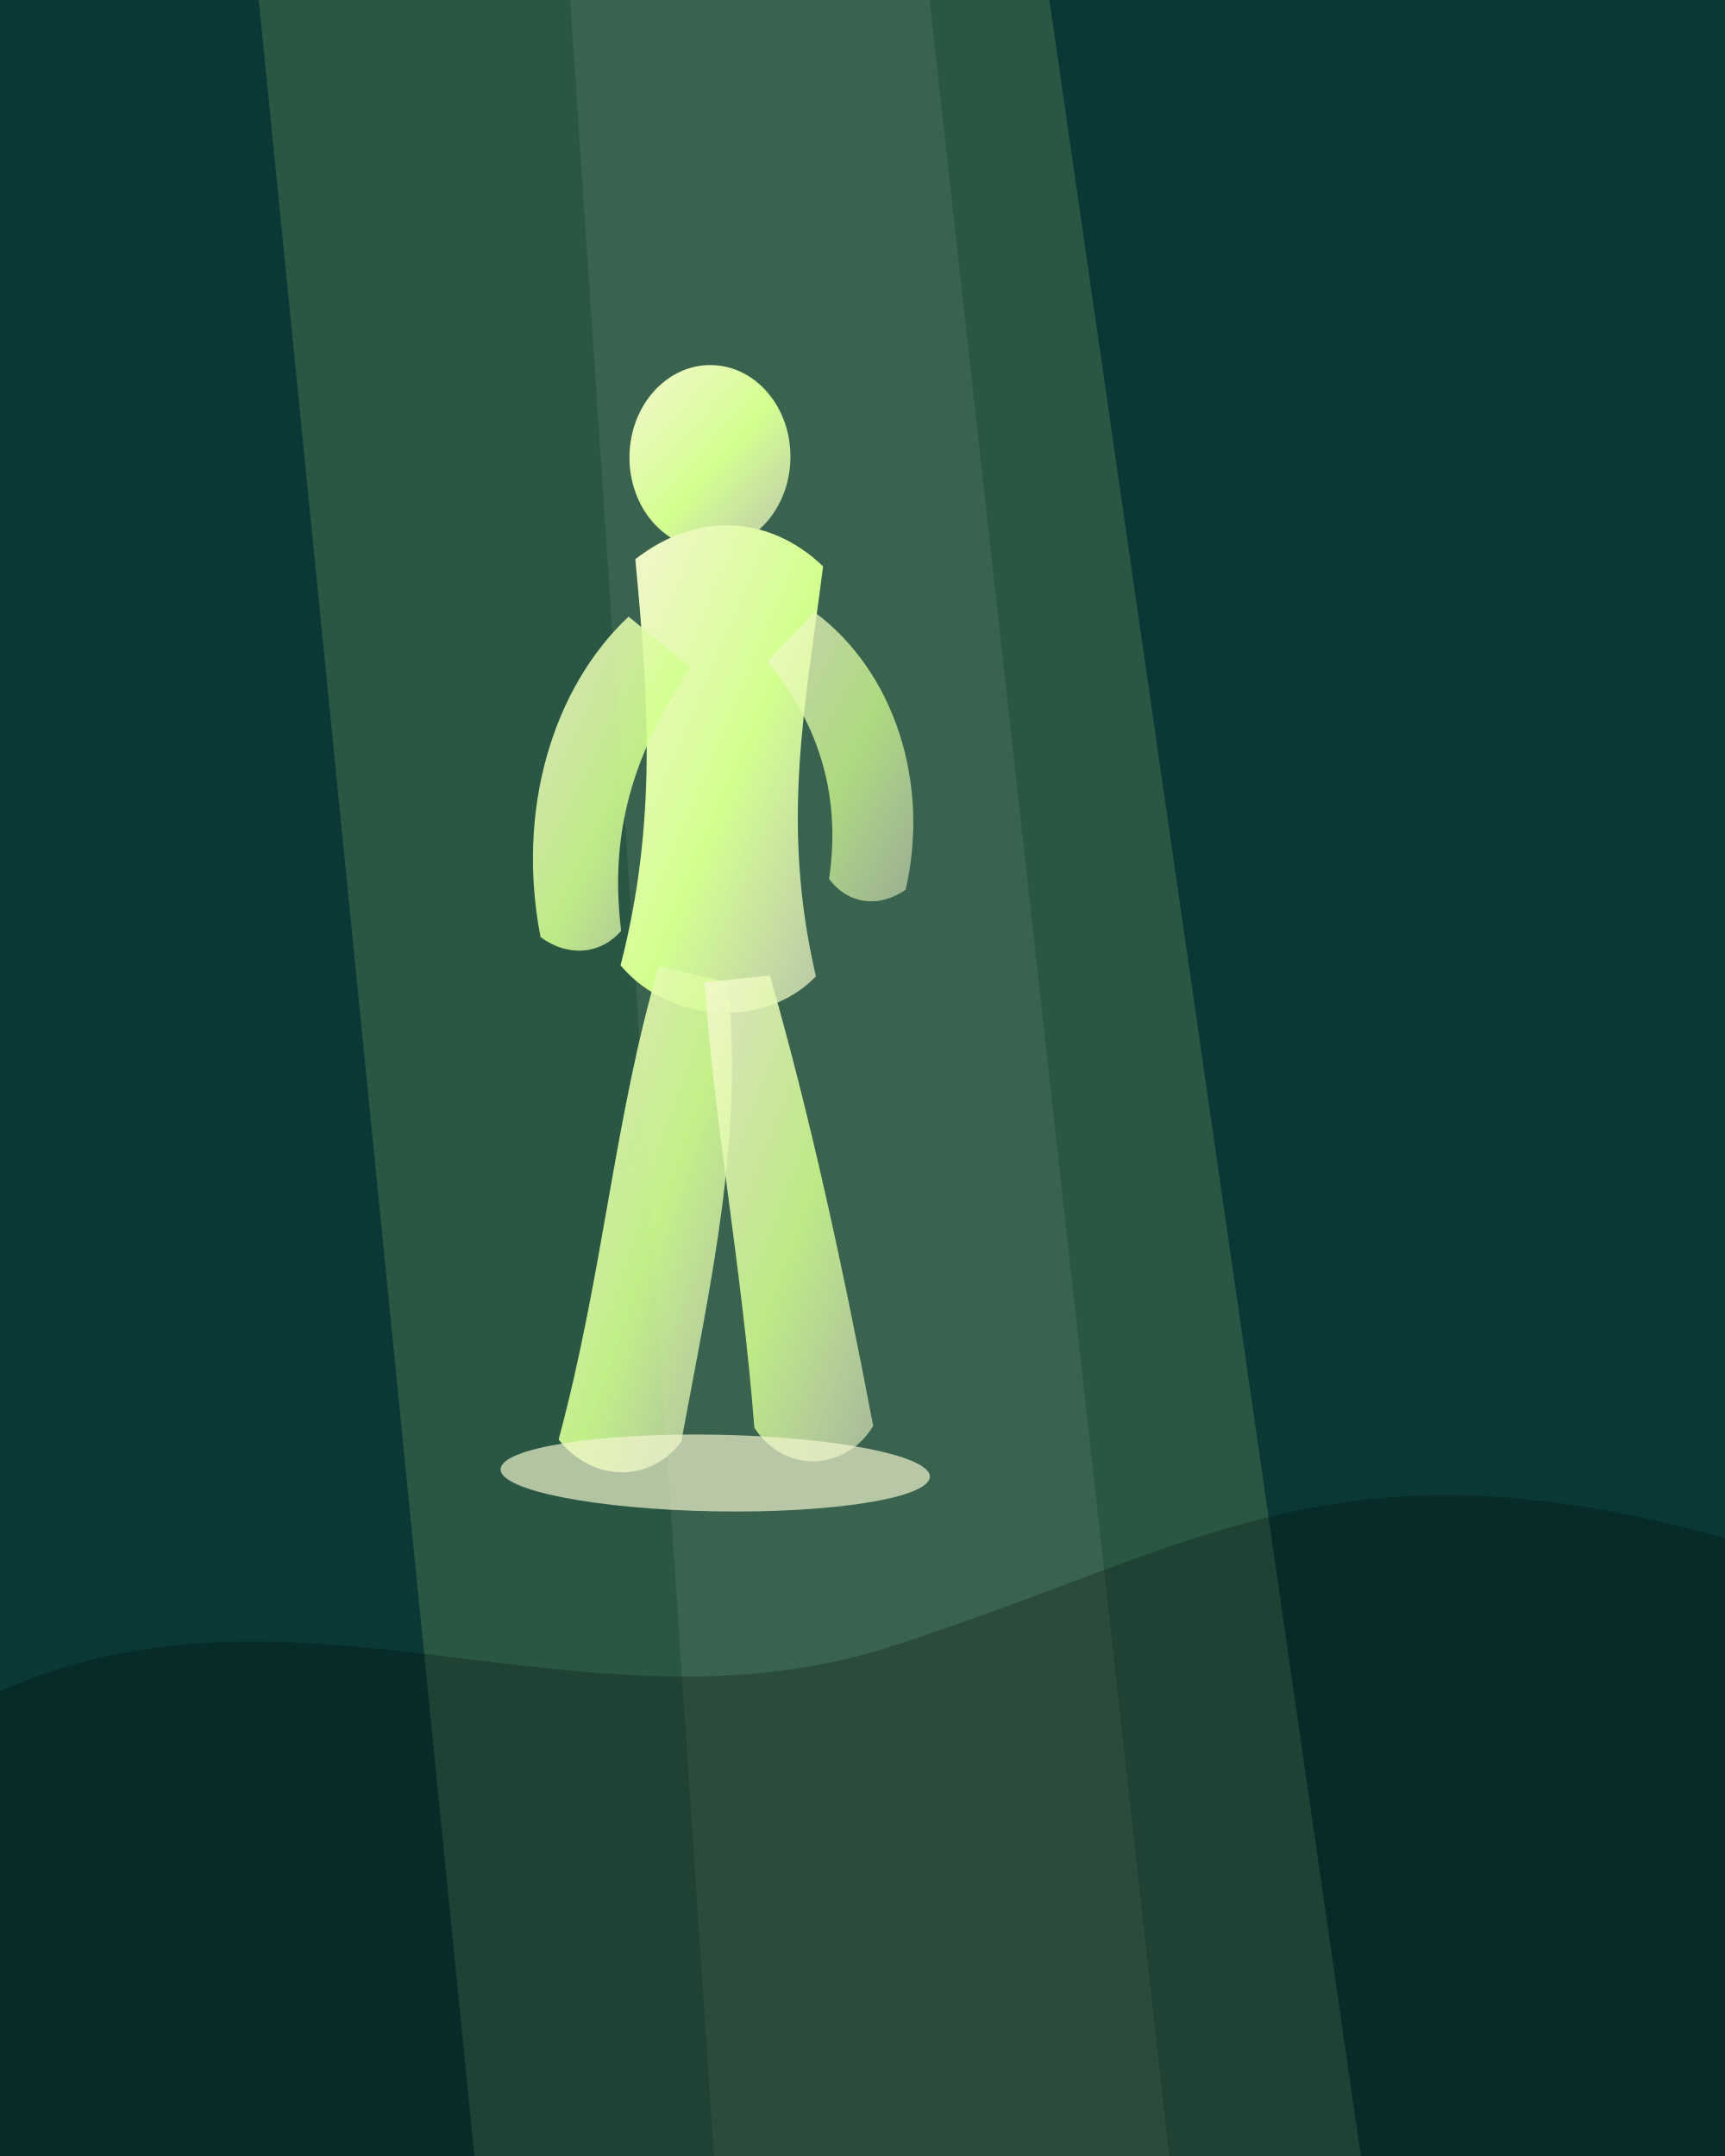
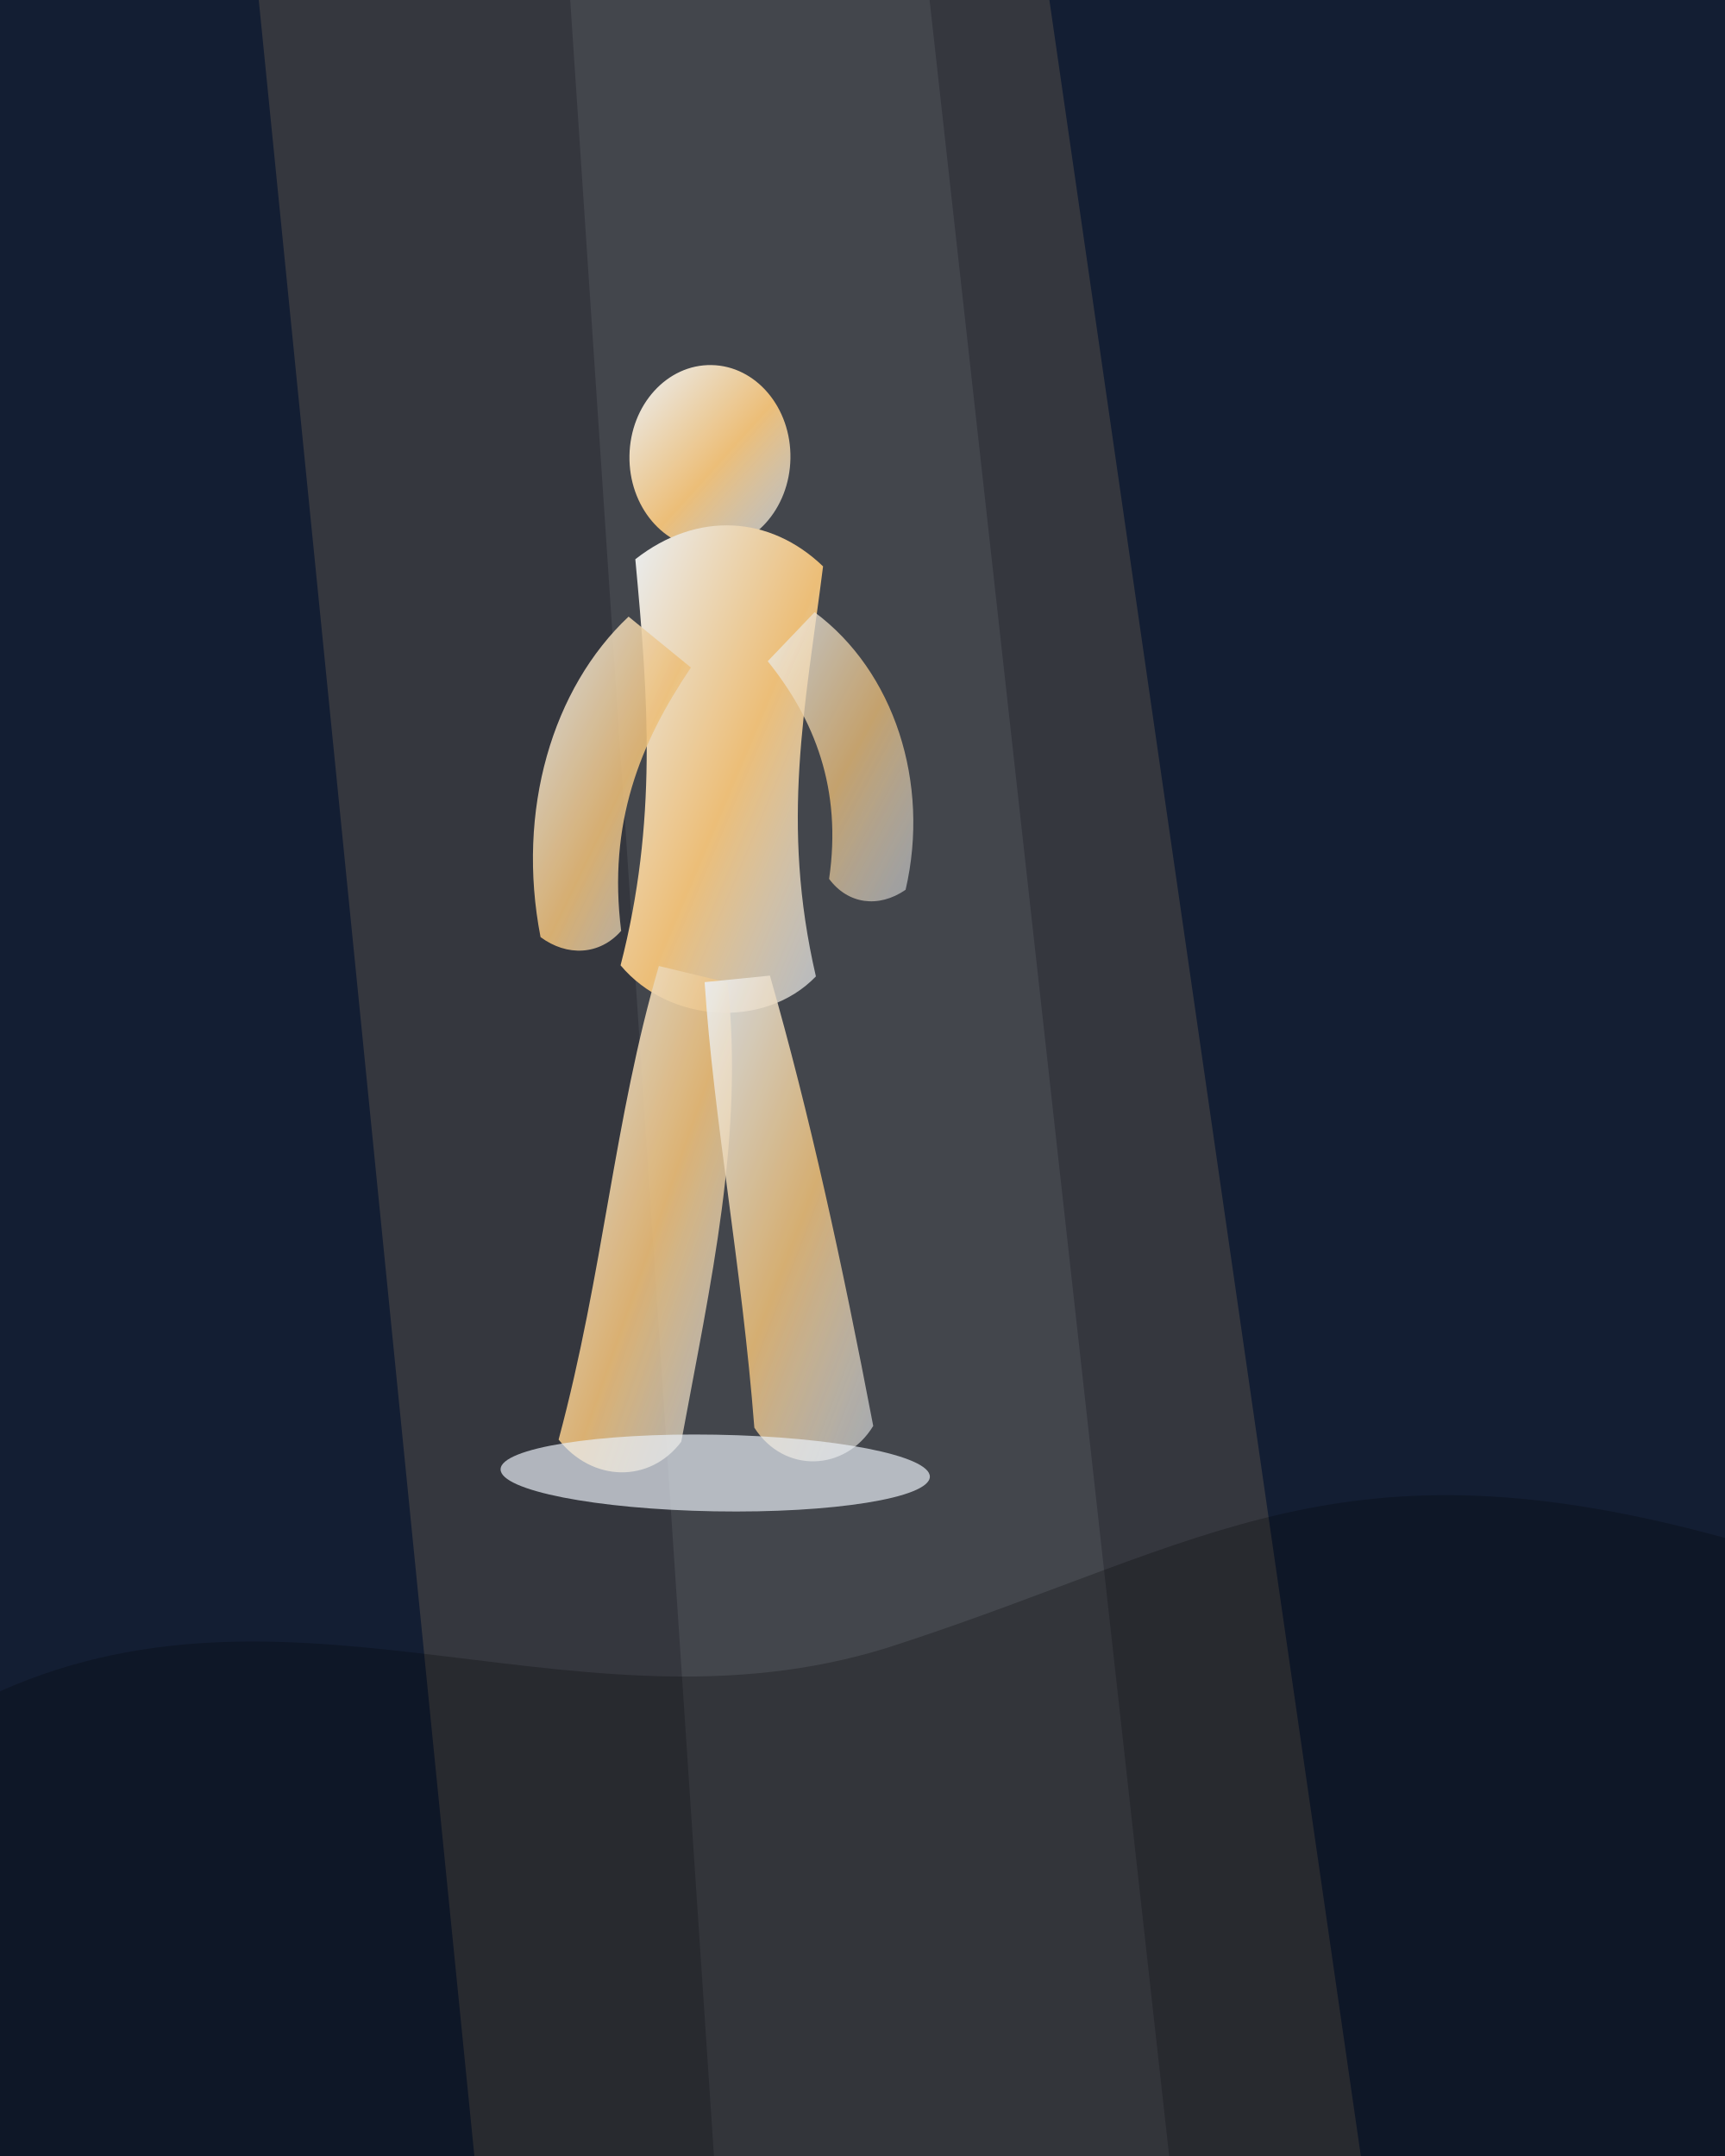
<svg xmlns="http://www.w3.org/2000/svg" viewBox="0 0 720 900" role="img" aria-labelledby="title desc">
  <defs>
    <radialGradient id="halo" cx="50%" cy="28%" r="45%">
-       <stop offset="0" stop-color="#d3ff8f" stop-opacity=".82" />
-       <stop offset=".36" stop-color="#d3ff8f" stop-opacity=".22" />
-       <stop offset="1" stop-color="#051918" stop-opacity="0" />
+       <stop offset="0" stop-color="#ECBE78" stop-opacity=".82" />
+       <stop offset=".36" stop-color="#ECBE78" stop-opacity=".22" />
+       <stop offset="1" stop-color="#0C1322" stop-opacity="0" />
    </radialGradient>
    <linearGradient id="figure" x1="0" y1="0" x2="1" y2="1">
-       <stop offset="0" stop-color="#f4f6cf" />
-       <stop offset=".54" stop-color="#d3ff8f" />
-       <stop offset="1" stop-color="#f4f6cf" stop-opacity=".68" />
+       <stop offset="0" stop-color="#EAF0F7" />
+       <stop offset=".54" stop-color="#ECBE78" />
+       <stop offset="1" stop-color="#EAF0F7" stop-opacity=".68" />
    </linearGradient>
    <filter id="soft">
      <feGaussianBlur stdDeviation="14" />
    </filter>
  </defs>
-   <rect width="720" height="900" fill="#051918" />
-   <rect width="720" height="900" fill="#116b67" opacity=".38" />
-   <path d="M108 0 L438 0 L568 900 L198 900 Z" fill="#d3ff8f" opacity=".16" />
-   <path d="M238 0 L388 0 L488 900 L298 900 Z" fill="#f4f6cf" opacity=".08" />
+   <rect width="720" height="900" fill="#0C1322" />
+   <rect width="720" height="900" fill="#20304E" opacity=".38" />
+   <path d="M108 0 L438 0 L568 900 L198 900 Z" fill="#ECBE78" opacity=".16" />
+   <path d="M238 0 L388 0 L488 900 L298 900 Z" fill="#EAF0F7" opacity=".08" />
  <path d="M0 706 C126 650 246 730 376 686 C504 644 560 598 720 642 L720 900 L0 900 Z" fill="#000" opacity=".24" />
  <g transform="translate(198 156) rotate(1 120 260) scale(0.8)">
    <ellipse cx="118" cy="44" rx="42" ry="48" fill="url(#figure)" />
    <path d="M80 98 C112 72 150 74 178 100 C170 174 158 234 178 314 C152 342 102 340 76 310 C94 235 88 170 80 98Z" fill="url(#figure)" />
    <path d="M77 128 C38 166 20 230 34 296 C48 306 65 305 76 292 C68 236 84 194 110 154Z" fill="url(#figure)" opacity=".88" />
    <path d="M174 124 C216 154 236 212 224 268 C210 278 194 276 184 263 C190 216 175 180 150 150Z" fill="url(#figure)" opacity=".76" />
    <path d="M96 310 C74 390 70 470 48 558 C66 580 96 580 112 558 C126 474 142 398 132 318Z" fill="url(#figure)" opacity=".9" />
    <path d="M154 314 C176 386 194 462 212 548 C198 572 166 574 150 550 C142 466 126 390 120 318Z" fill="url(#figure)" opacity=".86" />
-     <ellipse cx="130" cy="574" rx="112" ry="20" fill="#f4f6cf" opacity=".68" />
+     <ellipse cx="130" cy="574" rx="112" ry="20" fill="#EAF0F7" opacity=".68" />
  </g>
</svg>
